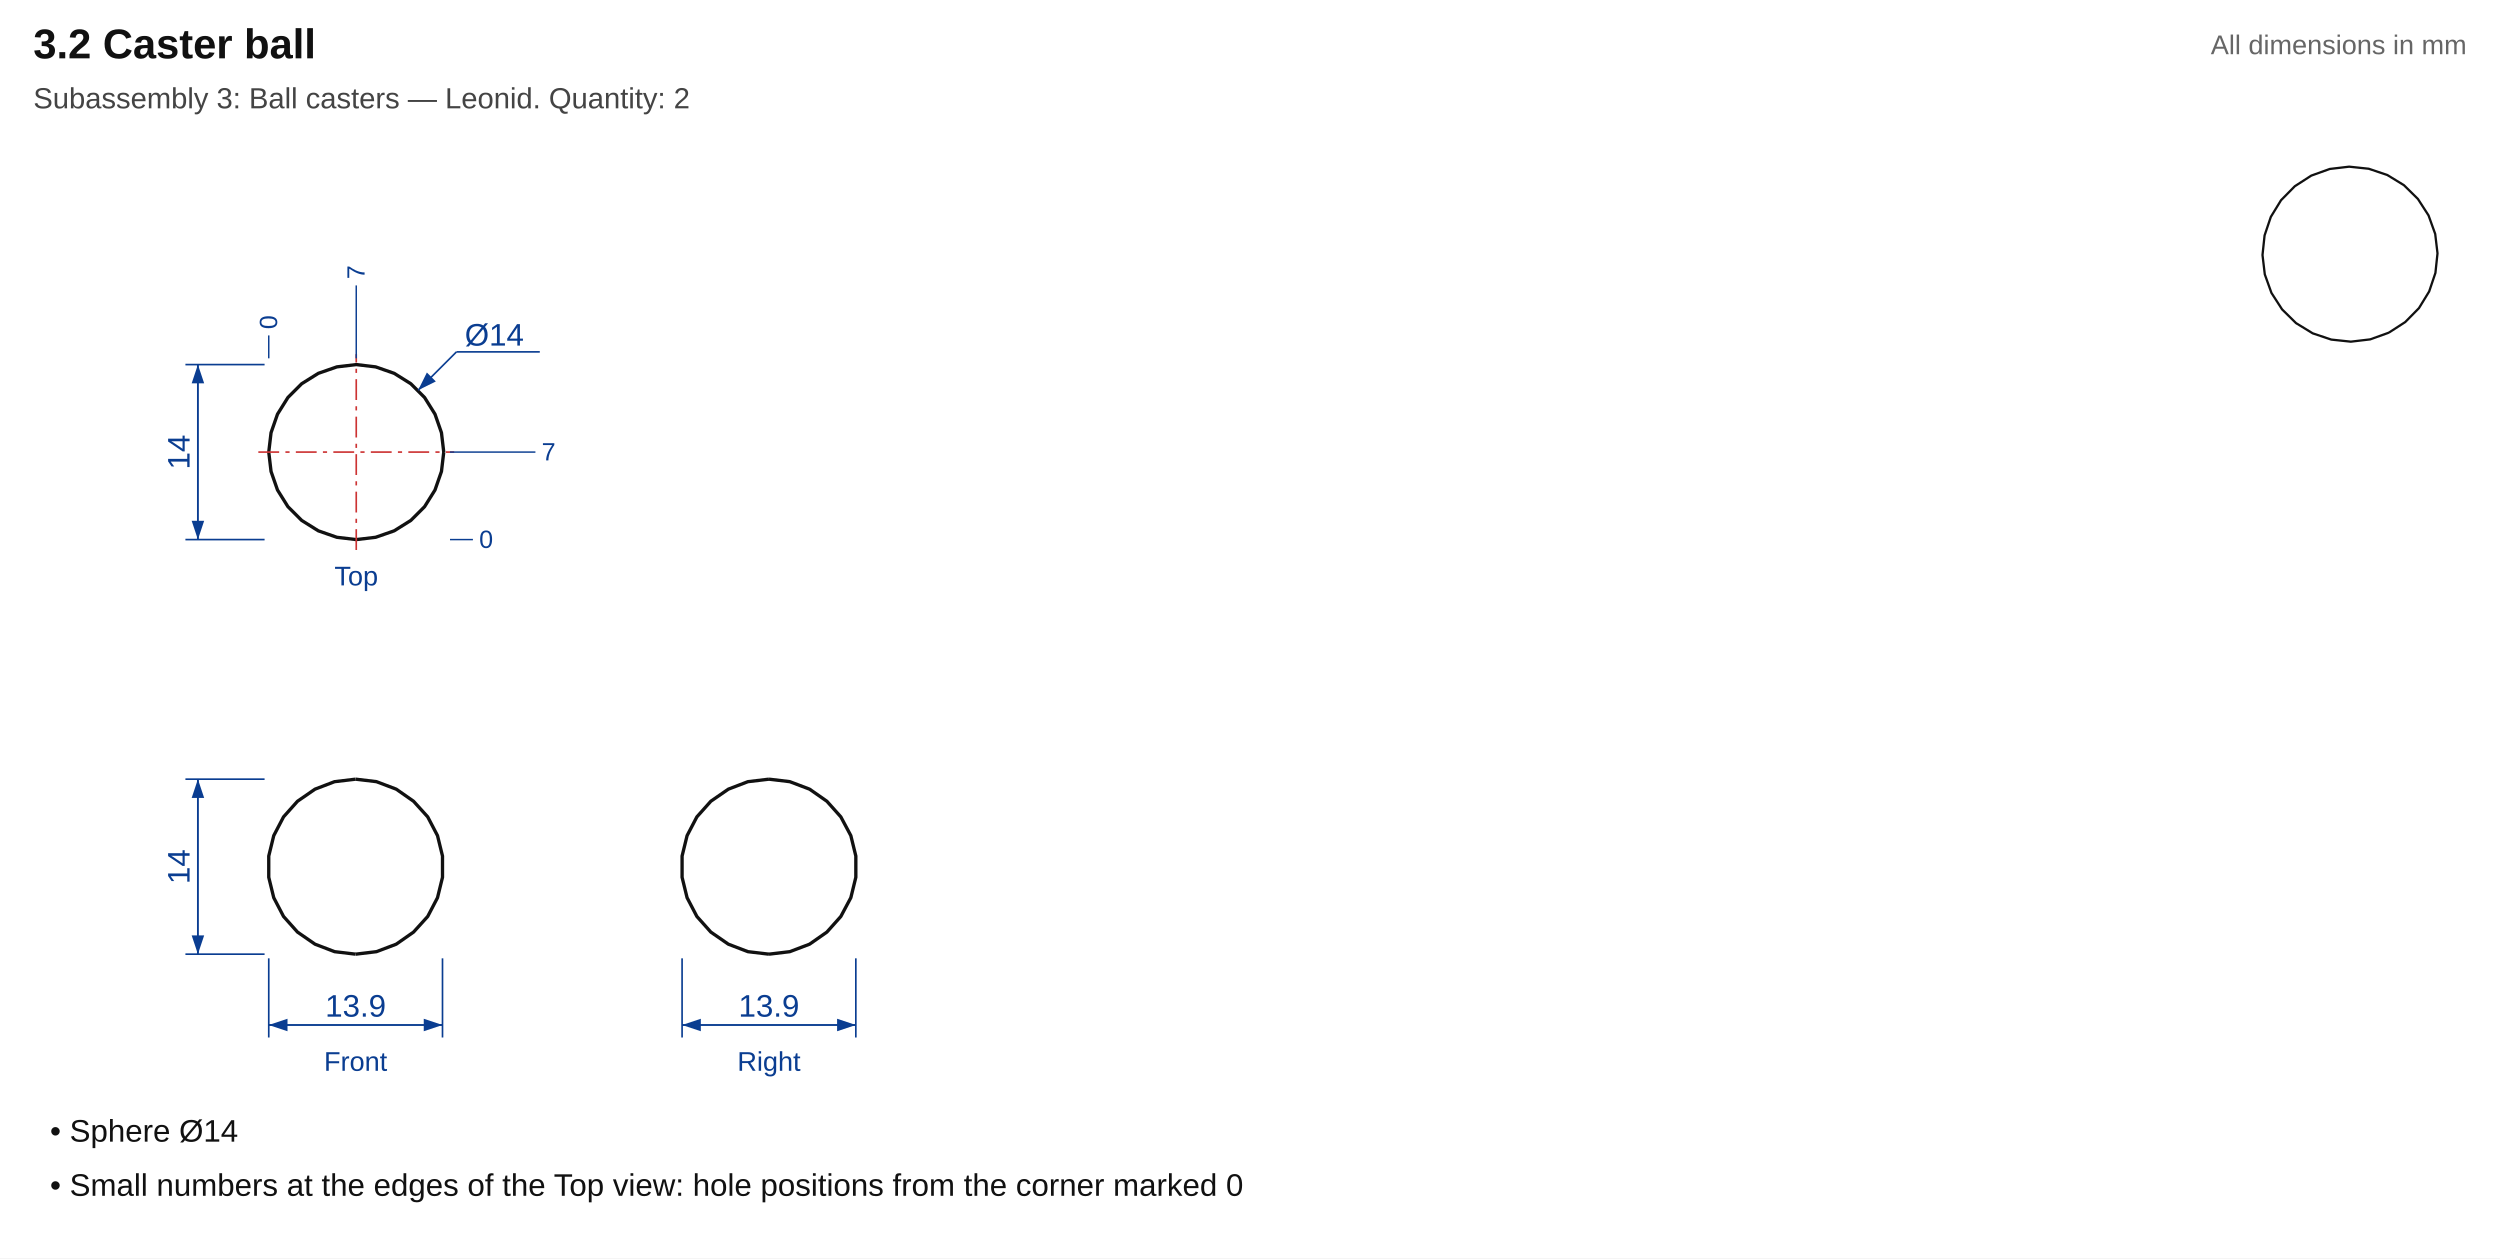
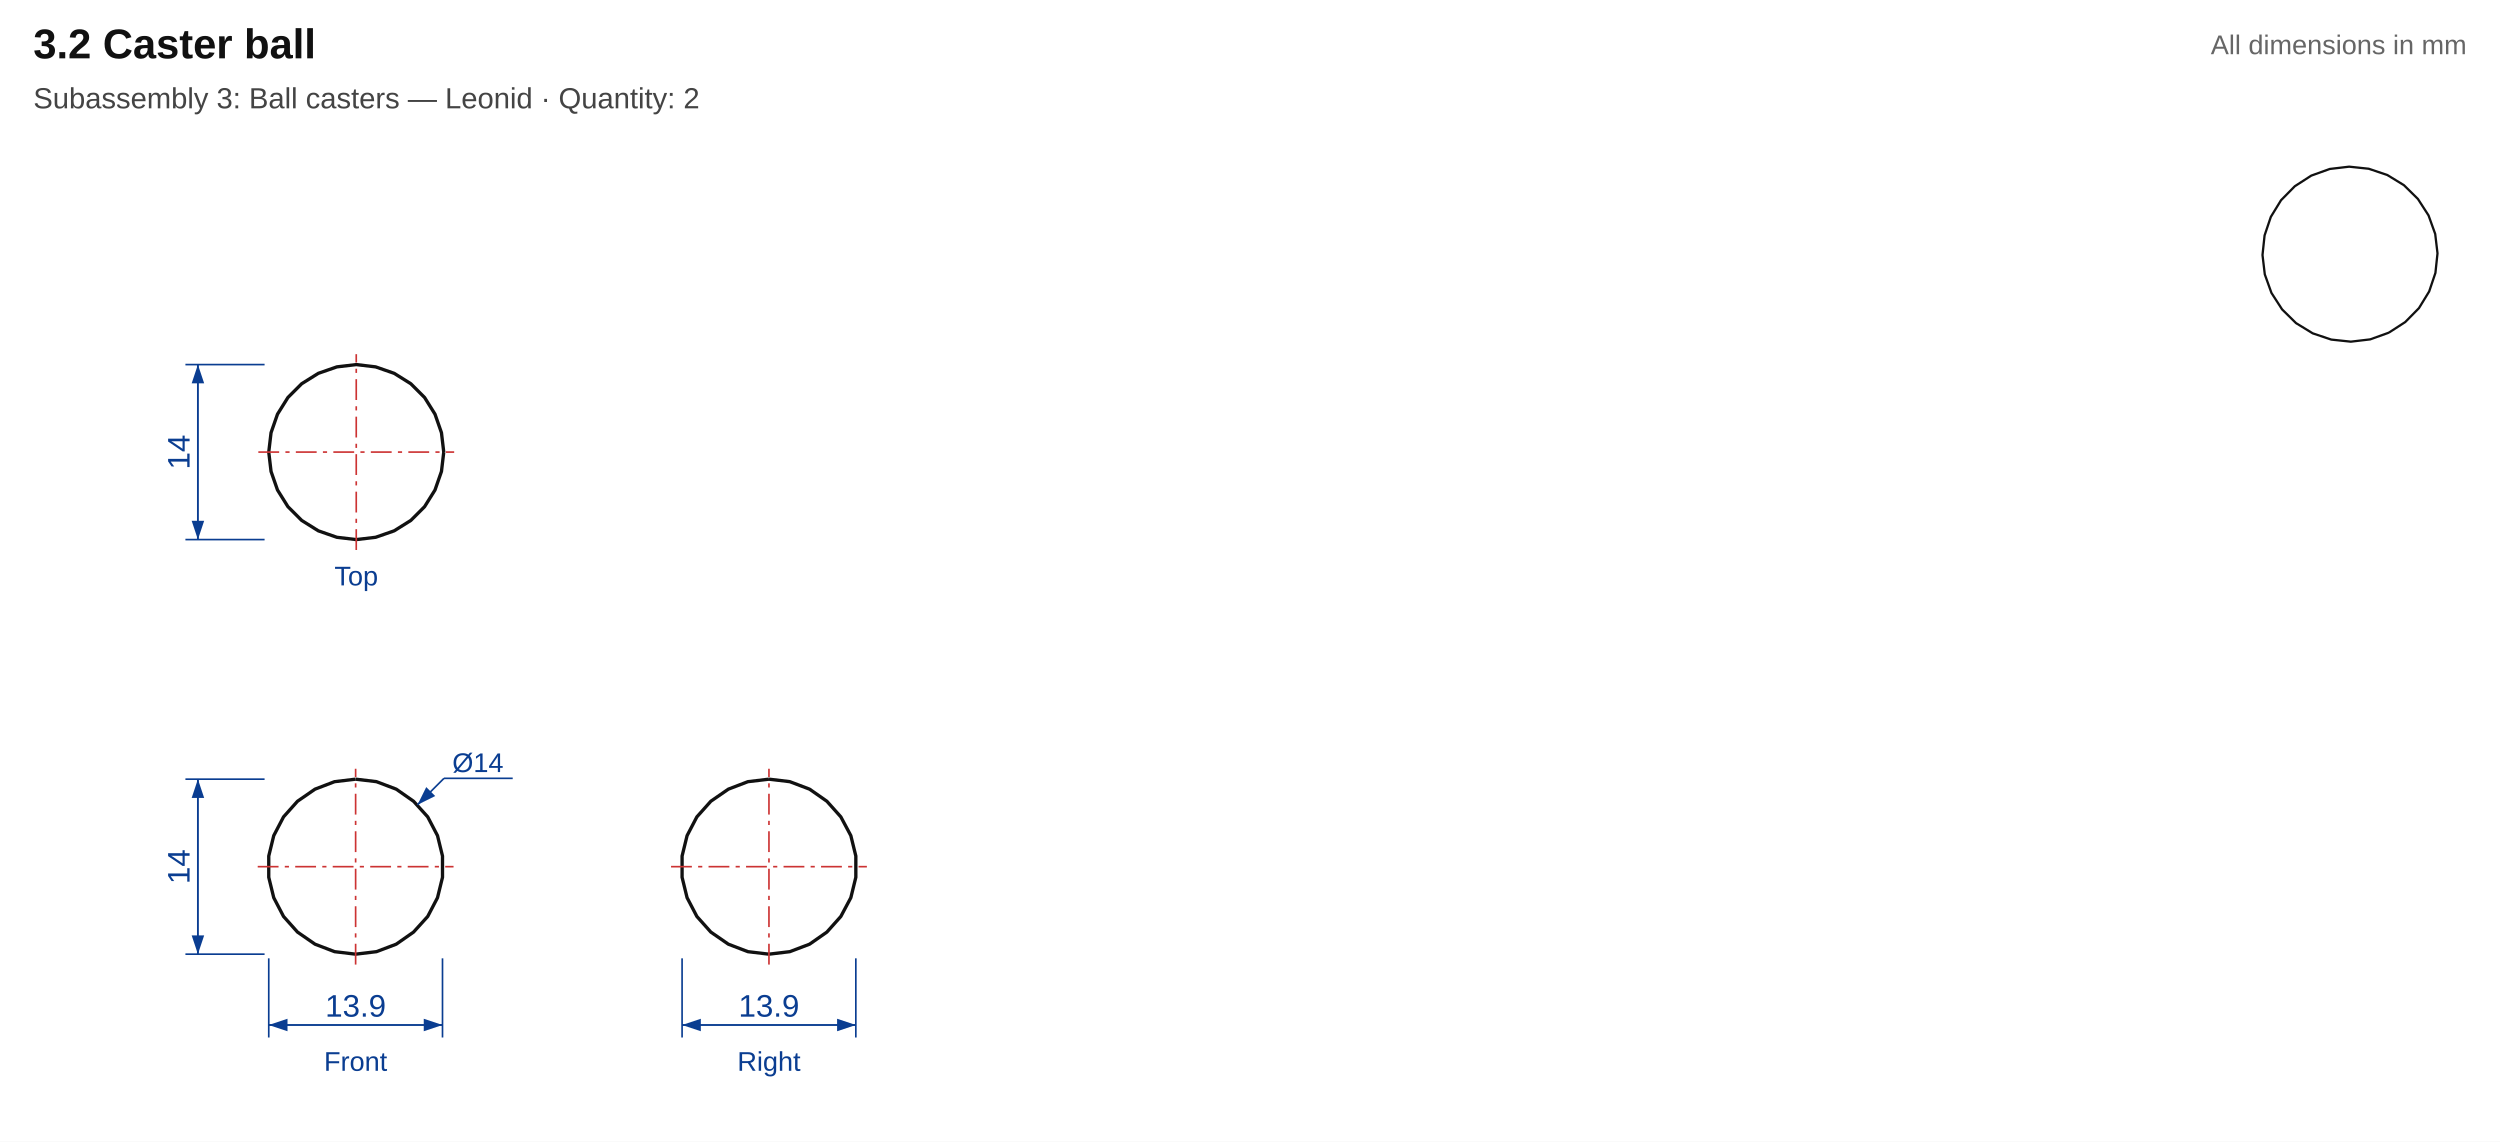
- <svg xmlns="http://www.w3.org/2000/svg" viewBox="0 0 1200 604" width="1200" height="604">
+ <svg xmlns="http://www.w3.org/2000/svg" viewBox="0 0 1200 548" width="1200" height="548">
  <rect width="100%" height="100%" fill="white" />
  <text x="16" y="28" font-size="20" font-weight="bold" font-family="Arial,Helvetica,sans-serif" fill="#111">3.2  Caster ball</text>
  <text x="1184" y="26" font-size="13" text-anchor="end" font-family="Arial,Helvetica,sans-serif" fill="#666">All dimensions in mm</text>
  <polyline points="170.7,458.0 180.7,456.8 190.2,453.2 198.5,447.4 205.3,439.9 210.0,430.9 212.4,421.1 212.4,410.9 210.0,401.1 205.3,392.1 198.5,384.6 190.2,378.8 180.7,375.2 170.7,374.0" fill="none" stroke="#111" stroke-width="1.6" stroke-linejoin="round" />
  <polyline points="170.7,374.0 160.6,375.2 151.2,378.8 142.8,384.6 136.1,392.1 131.4,401.1 129.0,410.9 129.0,421.1 131.4,430.9 136.1,439.9 142.8,447.4 151.2,453.2 160.6,456.8 170.7,458.0" fill="none" stroke="#111" stroke-width="1.6" stroke-linejoin="round" />
+   <line x1="123.7" y1="416.0" x2="217.7" y2="416.0" stroke="#c33" stroke-width="0.8" stroke-dasharray="10 3 2 3" />
+   <line x1="170.7" y1="463.0" x2="170.7" y2="369.0" stroke="#c33" stroke-width="0.8" stroke-dasharray="10 3 2 3" />
  <line x1="129.0" y1="460.0" x2="129.0" y2="498.0" stroke="#0a3d91" stroke-width="0.8" />
  <line x1="212.4" y1="460.0" x2="212.4" y2="498.0" stroke="#0a3d91" stroke-width="0.8" />
  <line x1="129.0" y1="492.0" x2="212.4" y2="492.0" stroke="#0a3d91" stroke-width="0.9" />
  <polygon points="129.0,492.0 138.0,489.0 138.0,495.0" fill="#0a3d91" />
  <polygon points="212.4,492.0 203.4,495.0 203.4,489.0" fill="#0a3d91" />
  <text x="170.7" y="488.0" font-size="15" font-family="Arial,Helvetica,sans-serif" text-anchor="middle" fill="#0a3d91">13.9</text>
  <line x1="127.0" y1="458.0" x2="89.0" y2="458.0" stroke="#0a3d91" stroke-width="0.8" />
  <line x1="127.0" y1="374.0" x2="89.0" y2="374.0" stroke="#0a3d91" stroke-width="0.8" />
  <line x1="95.0" y1="458.0" x2="95.0" y2="374.0" stroke="#0a3d91" stroke-width="0.9" />
  <polygon points="95.0,458.0 92.0,449.0 98.0,449.0" fill="#0a3d91" />
  <polygon points="95.0,374.0 98.0,383.0 92.0,383.0" fill="#0a3d91" />
  <text x="91.0" y="416.0" font-size="15" font-family="Arial,Helvetica,sans-serif" text-anchor="middle" fill="#0a3d91" transform="rotate(-90.0 91.0 416.0)">14</text>
+   <line x1="200.4" y1="386.3" x2="213.1" y2="373.6" stroke="#0a3d91" stroke-width="0.8" />
+   <polygon points="200.4,386.3 204.6,377.8 208.9,382.1" fill="#0a3d91" />
+   <line x1="213.1" y1="373.6" x2="246.1" y2="373.6" stroke="#0a3d91" stroke-width="0.8" />
+   <text x="217.1" y="370.6" font-size="13" font-family="Arial,Helvetica,sans-serif" text-anchor="start" fill="#0a3d91">Ø14</text>
  <text x="170.7" y="514.0" font-size="13" font-family="Arial,Helvetica,sans-serif" text-anchor="middle" fill="#0a3d91">Front</text>
  <polyline points="213.0,217.0 211.9,207.7 208.8,198.8 203.8,190.8 197.2,184.2 189.2,179.2 180.3,176.1 171.0,175.0 161.7,176.1 152.8,179.2 144.8,184.2 138.2,190.8 133.2,198.8 130.1,207.7 129.0,217.0 130.1,226.3 133.2,235.2 138.2,243.2 144.8,249.8 152.8,254.8 161.7,257.9 171.0,259.0 180.3,257.9 189.2,254.8 197.2,249.8 203.8,243.2 208.8,235.2 211.9,226.3 213.0,217.0" fill="none" stroke="#111" stroke-width="1.6" stroke-linejoin="round" />
  <line x1="124.0" y1="217.0" x2="218.0" y2="217.0" stroke="#c33" stroke-width="0.8" stroke-dasharray="10 3 2 3" />
  <line x1="171.0" y1="264.0" x2="171.0" y2="170.0" stroke="#c33" stroke-width="0.8" stroke-dasharray="10 3 2 3" />
  <line x1="127.0" y1="259.0" x2="89.0" y2="259.0" stroke="#0a3d91" stroke-width="0.8" />
  <line x1="127.0" y1="175.0" x2="89.0" y2="175.0" stroke="#0a3d91" stroke-width="0.8" />
  <line x1="95.0" y1="259.0" x2="95.0" y2="175.0" stroke="#0a3d91" stroke-width="0.9" />
  <polygon points="95.0,259.0 92.0,250.0 98.0,250.0" fill="#0a3d91" />
  <polygon points="95.0,175.0 98.0,184.0 92.0,184.0" fill="#0a3d91" />
  <text x="91.0" y="217.0" font-size="15" font-family="Arial,Helvetica,sans-serif" text-anchor="middle" fill="#0a3d91" transform="rotate(-90.0 91.0 217.0)">14</text>
-   <line x1="129.0" y1="172.0" x2="129.0" y2="161.0" stroke="#0a3d91" stroke-width="0.7" />
-   <text x="133.0" y="158.0" font-size="12" font-family="Arial,Helvetica,sans-serif" text-anchor="start" fill="#0a3d91" transform="rotate(-90 133.0 158.0)">0</text>
-   <line x1="171.0" y1="175.0" x2="171.0" y2="175.0" stroke="#9ab" stroke-width="0.6" stroke-dasharray="2 3" />
-   <line x1="171.0" y1="172.0" x2="171.0" y2="137.0" stroke="#0a3d91" stroke-width="0.7" />
-   <text x="175.0" y="134.0" font-size="12" font-family="Arial,Helvetica,sans-serif" text-anchor="start" fill="#0a3d91" transform="rotate(-90 175.0 134.0)">7</text>
-   <line x1="216.0" y1="259.0" x2="227.0" y2="259.0" stroke="#0a3d91" stroke-width="0.7" />
-   <text x="230.0" y="263.0" font-size="12" font-family="Arial,Helvetica,sans-serif" text-anchor="start" fill="#0a3d91">0</text>
-   <line x1="213.0" y1="217.0" x2="213.0" y2="217.0" stroke="#9ab" stroke-width="0.6" stroke-dasharray="2 3" />
-   <line x1="216.0" y1="217.0" x2="257.0" y2="217.0" stroke="#0a3d91" stroke-width="0.7" />
-   <text x="260.0" y="221.0" font-size="12" font-family="Arial,Helvetica,sans-serif" text-anchor="start" fill="#0a3d91">7</text>
-   <line x1="200.7" y1="187.3" x2="219.1" y2="168.9" stroke="#0a3d91" stroke-width="0.8" />
-   <polygon points="200.7,187.3 204.9,178.8 209.2,183.1" fill="#0a3d91" />
-   <line x1="219.1" y1="168.9" x2="259.1" y2="168.9" stroke="#0a3d91" stroke-width="0.8" />
-   <text x="223.1" y="165.9" font-size="15" font-family="Arial,Helvetica,sans-serif" text-anchor="start" fill="#0a3d91">Ø14</text>
  <text x="171.0" y="281.0" font-size="13" font-family="Arial,Helvetica,sans-serif" text-anchor="middle" fill="#0a3d91">Top</text>
  <polyline points="369.1,374.0 359.0,375.2 349.6,378.8 341.2,384.6 334.5,392.1 329.8,401.1 327.4,410.9 327.4,421.1 329.8,430.9 334.5,439.9 341.2,447.4 349.6,453.2 359.0,456.8 369.1,458.0" fill="none" stroke="#111" stroke-width="1.6" stroke-linejoin="round" />
  <polyline points="369.1,458.0 379.1,456.8 388.6,453.2 396.9,447.4 403.6,439.9 408.4,430.9 410.8,421.1 410.8,410.9 408.4,401.1 403.6,392.1 396.9,384.6 388.6,378.8 379.1,375.2 369.1,374.0" fill="none" stroke="#111" stroke-width="1.6" stroke-linejoin="round" />
+   <line x1="322.1" y1="416.0" x2="416.1" y2="416.0" stroke="#c33" stroke-width="0.8" stroke-dasharray="10 3 2 3" />
+   <line x1="369.1" y1="463.0" x2="369.1" y2="369.0" stroke="#c33" stroke-width="0.8" stroke-dasharray="10 3 2 3" />
  <line x1="327.4" y1="460.0" x2="327.4" y2="498.0" stroke="#0a3d91" stroke-width="0.8" />
  <line x1="410.8" y1="460.0" x2="410.8" y2="498.0" stroke="#0a3d91" stroke-width="0.8" />
  <line x1="327.4" y1="492.0" x2="410.8" y2="492.0" stroke="#0a3d91" stroke-width="0.9" />
  <polygon points="327.4,492.0 336.4,489.0 336.4,495.0" fill="#0a3d91" />
  <polygon points="410.8,492.0 401.8,495.0 401.8,489.0" fill="#0a3d91" />
  <text x="369.1" y="488.0" font-size="15" font-family="Arial,Helvetica,sans-serif" text-anchor="middle" fill="#0a3d91">13.9</text>
  <text x="369.1" y="514.0" font-size="13" font-family="Arial,Helvetica,sans-serif" text-anchor="middle" fill="#0a3d91">Right</text>
  <polyline points="1146.6,159.7 1154.5,154.6 1161.1,147.9 1166.0,139.9 1169.0,131.0 1170.0,121.6 1168.9,112.3 1165.7,103.4 1160.6,95.5 1153.9,88.9 1145.9,84.0 1137.0,81.0 1127.6,80.0 1118.3,81.1 1109.4,84.3 1101.5,89.4 1094.9,96.1 1090.0,104.1 1087.0,113.0 1086.0,122.4 1087.1,131.7 1090.3,140.6 1095.4,148.5 1102.1,155.1 1110.1,160.0 1119.0,163.0 1128.4,164.0 1137.7,162.9 1146.6,159.7" fill="none" stroke="#111" stroke-width="1.1" stroke-linejoin="round" />
-   <text x="16" y="52" font-size="14" font-family="Arial,Helvetica,sans-serif" fill="#444">Subassembly 3: Ball casters — Leonid.  Quantity: 2</text>
-   <text x="24" y="548.0" font-size="15" font-family="Arial,Helvetica,sans-serif" fill="#111">• Sphere Ø14</text>
-   <text x="24" y="574.0" font-size="15" font-family="Arial,Helvetica,sans-serif" fill="#111">• Small numbers at the edges of the Top view: hole positions from the corner marked 0</text>
+   <text x="16" y="52" font-size="14" font-family="Arial,Helvetica,sans-serif" fill="#444">Subassembly 3: Ball casters — Leonid  ·  Quantity: 2</text>
</svg>
